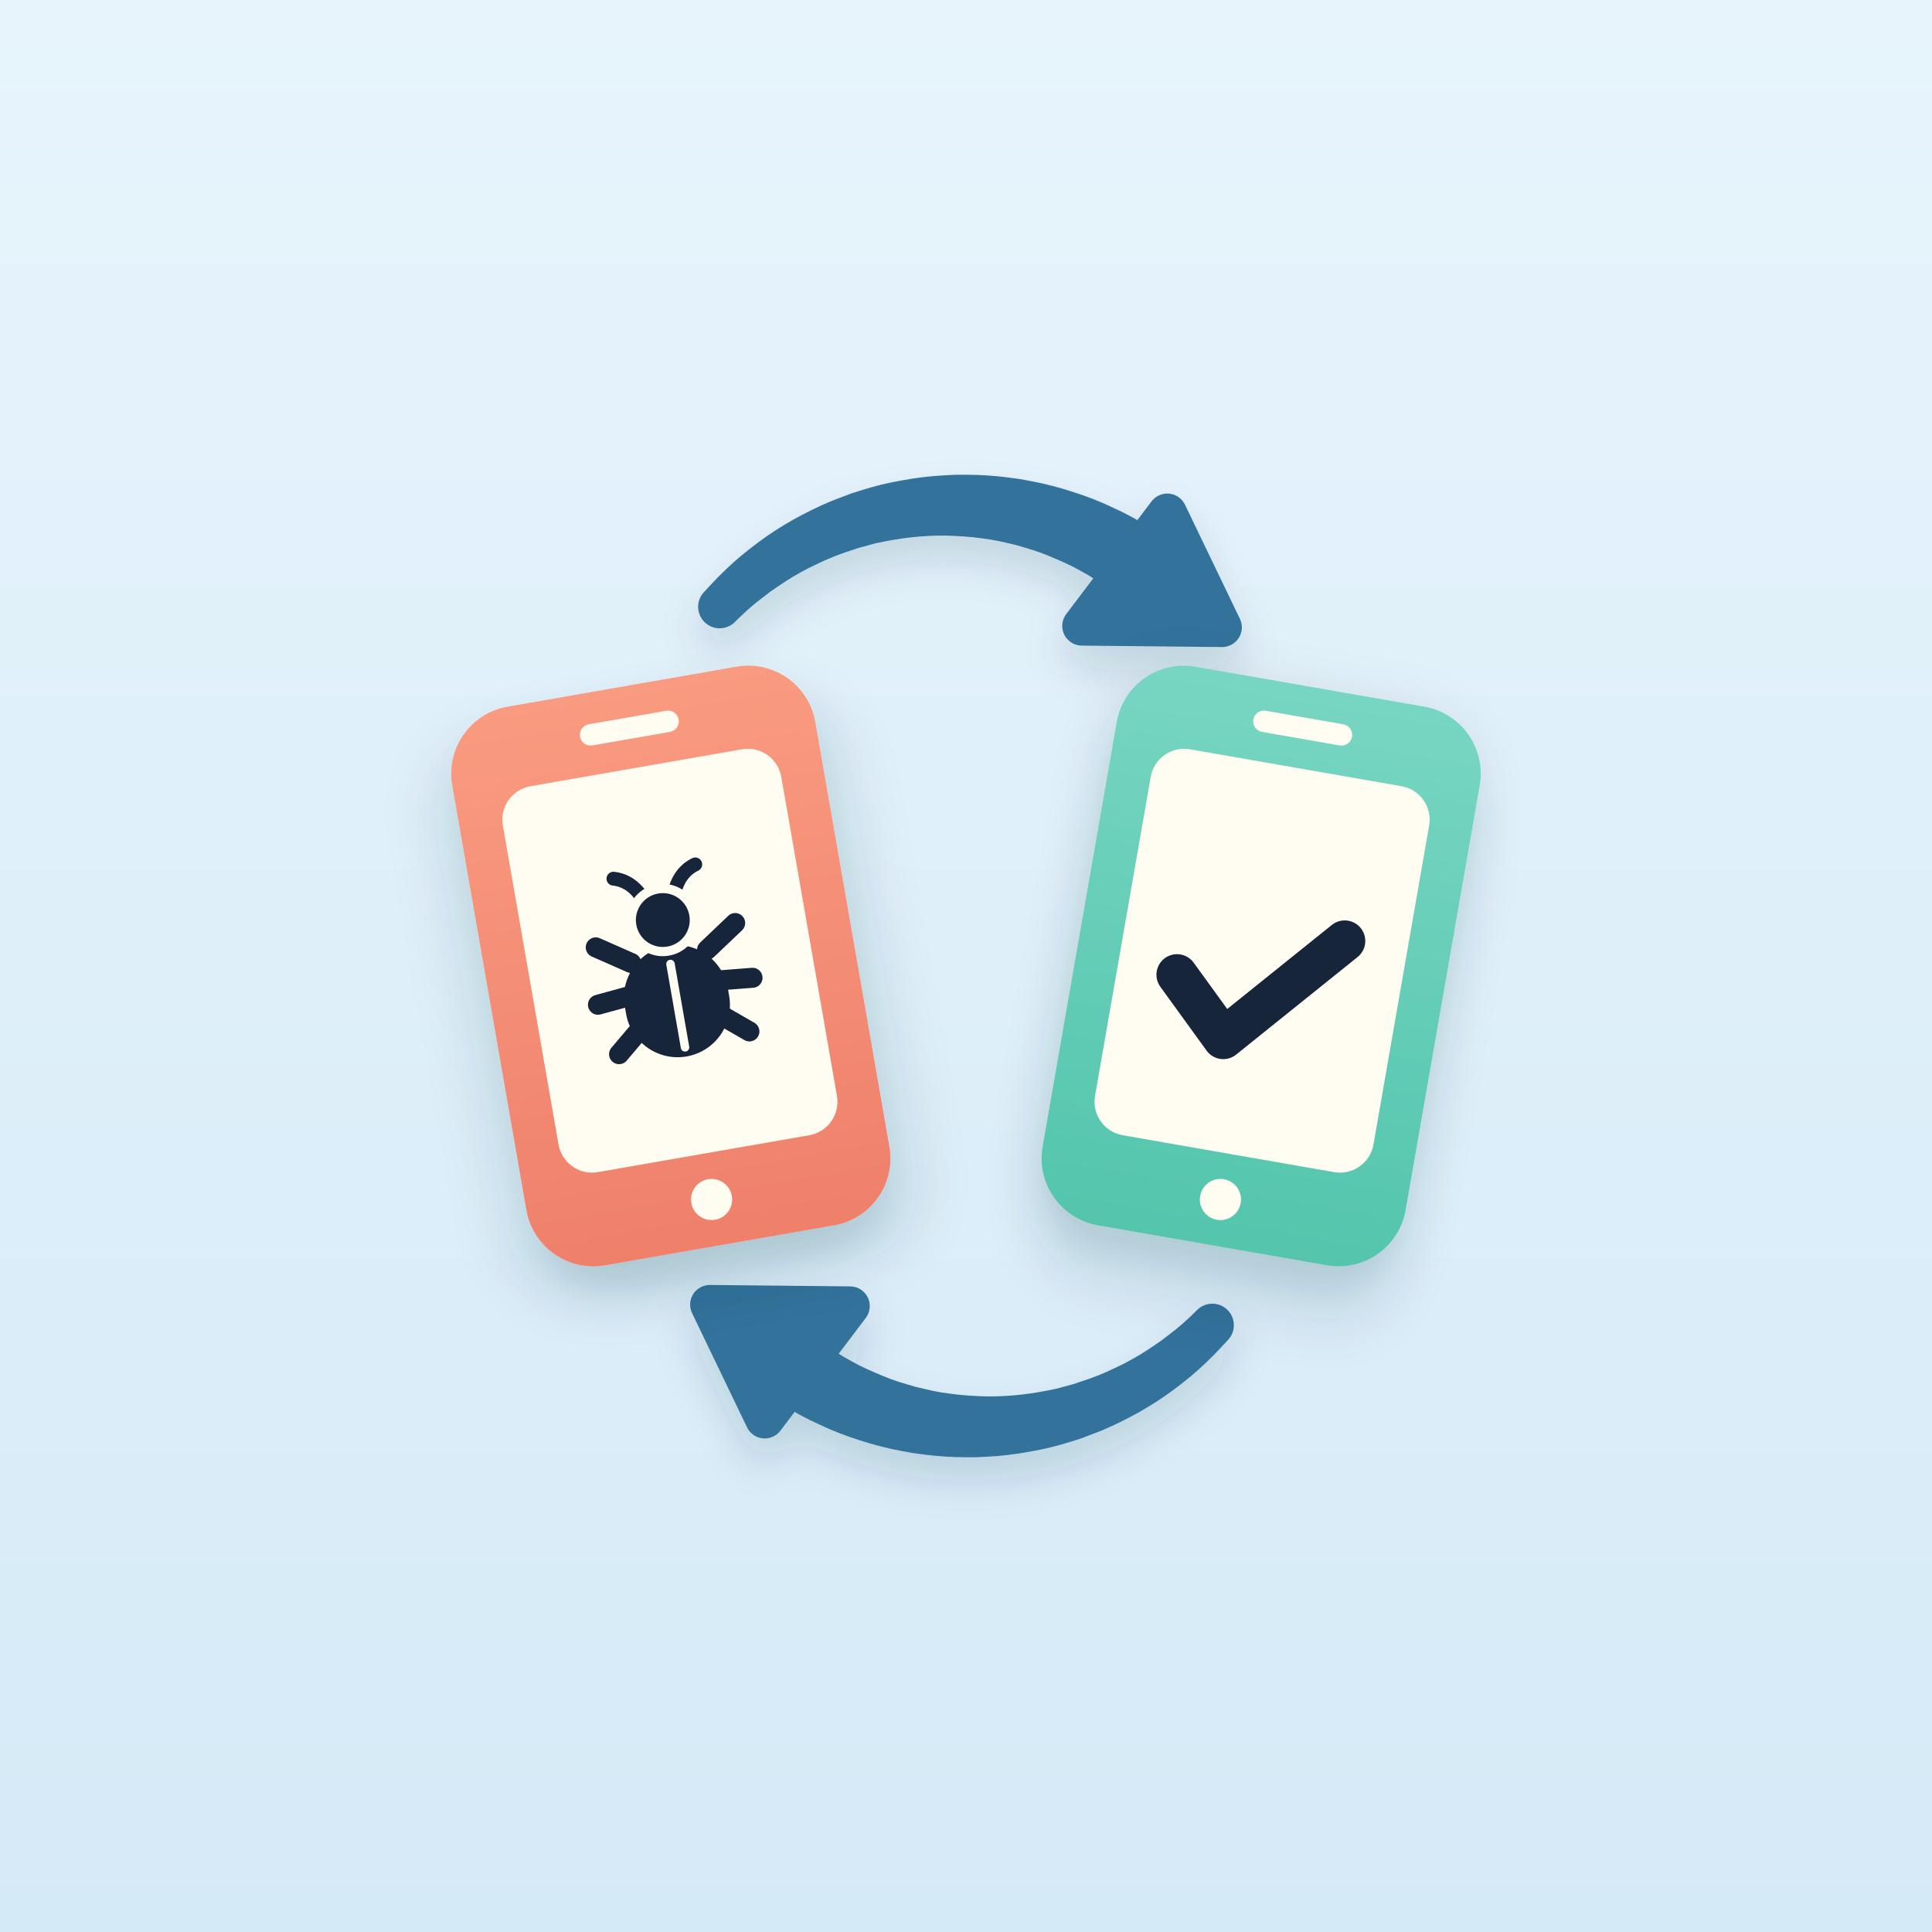
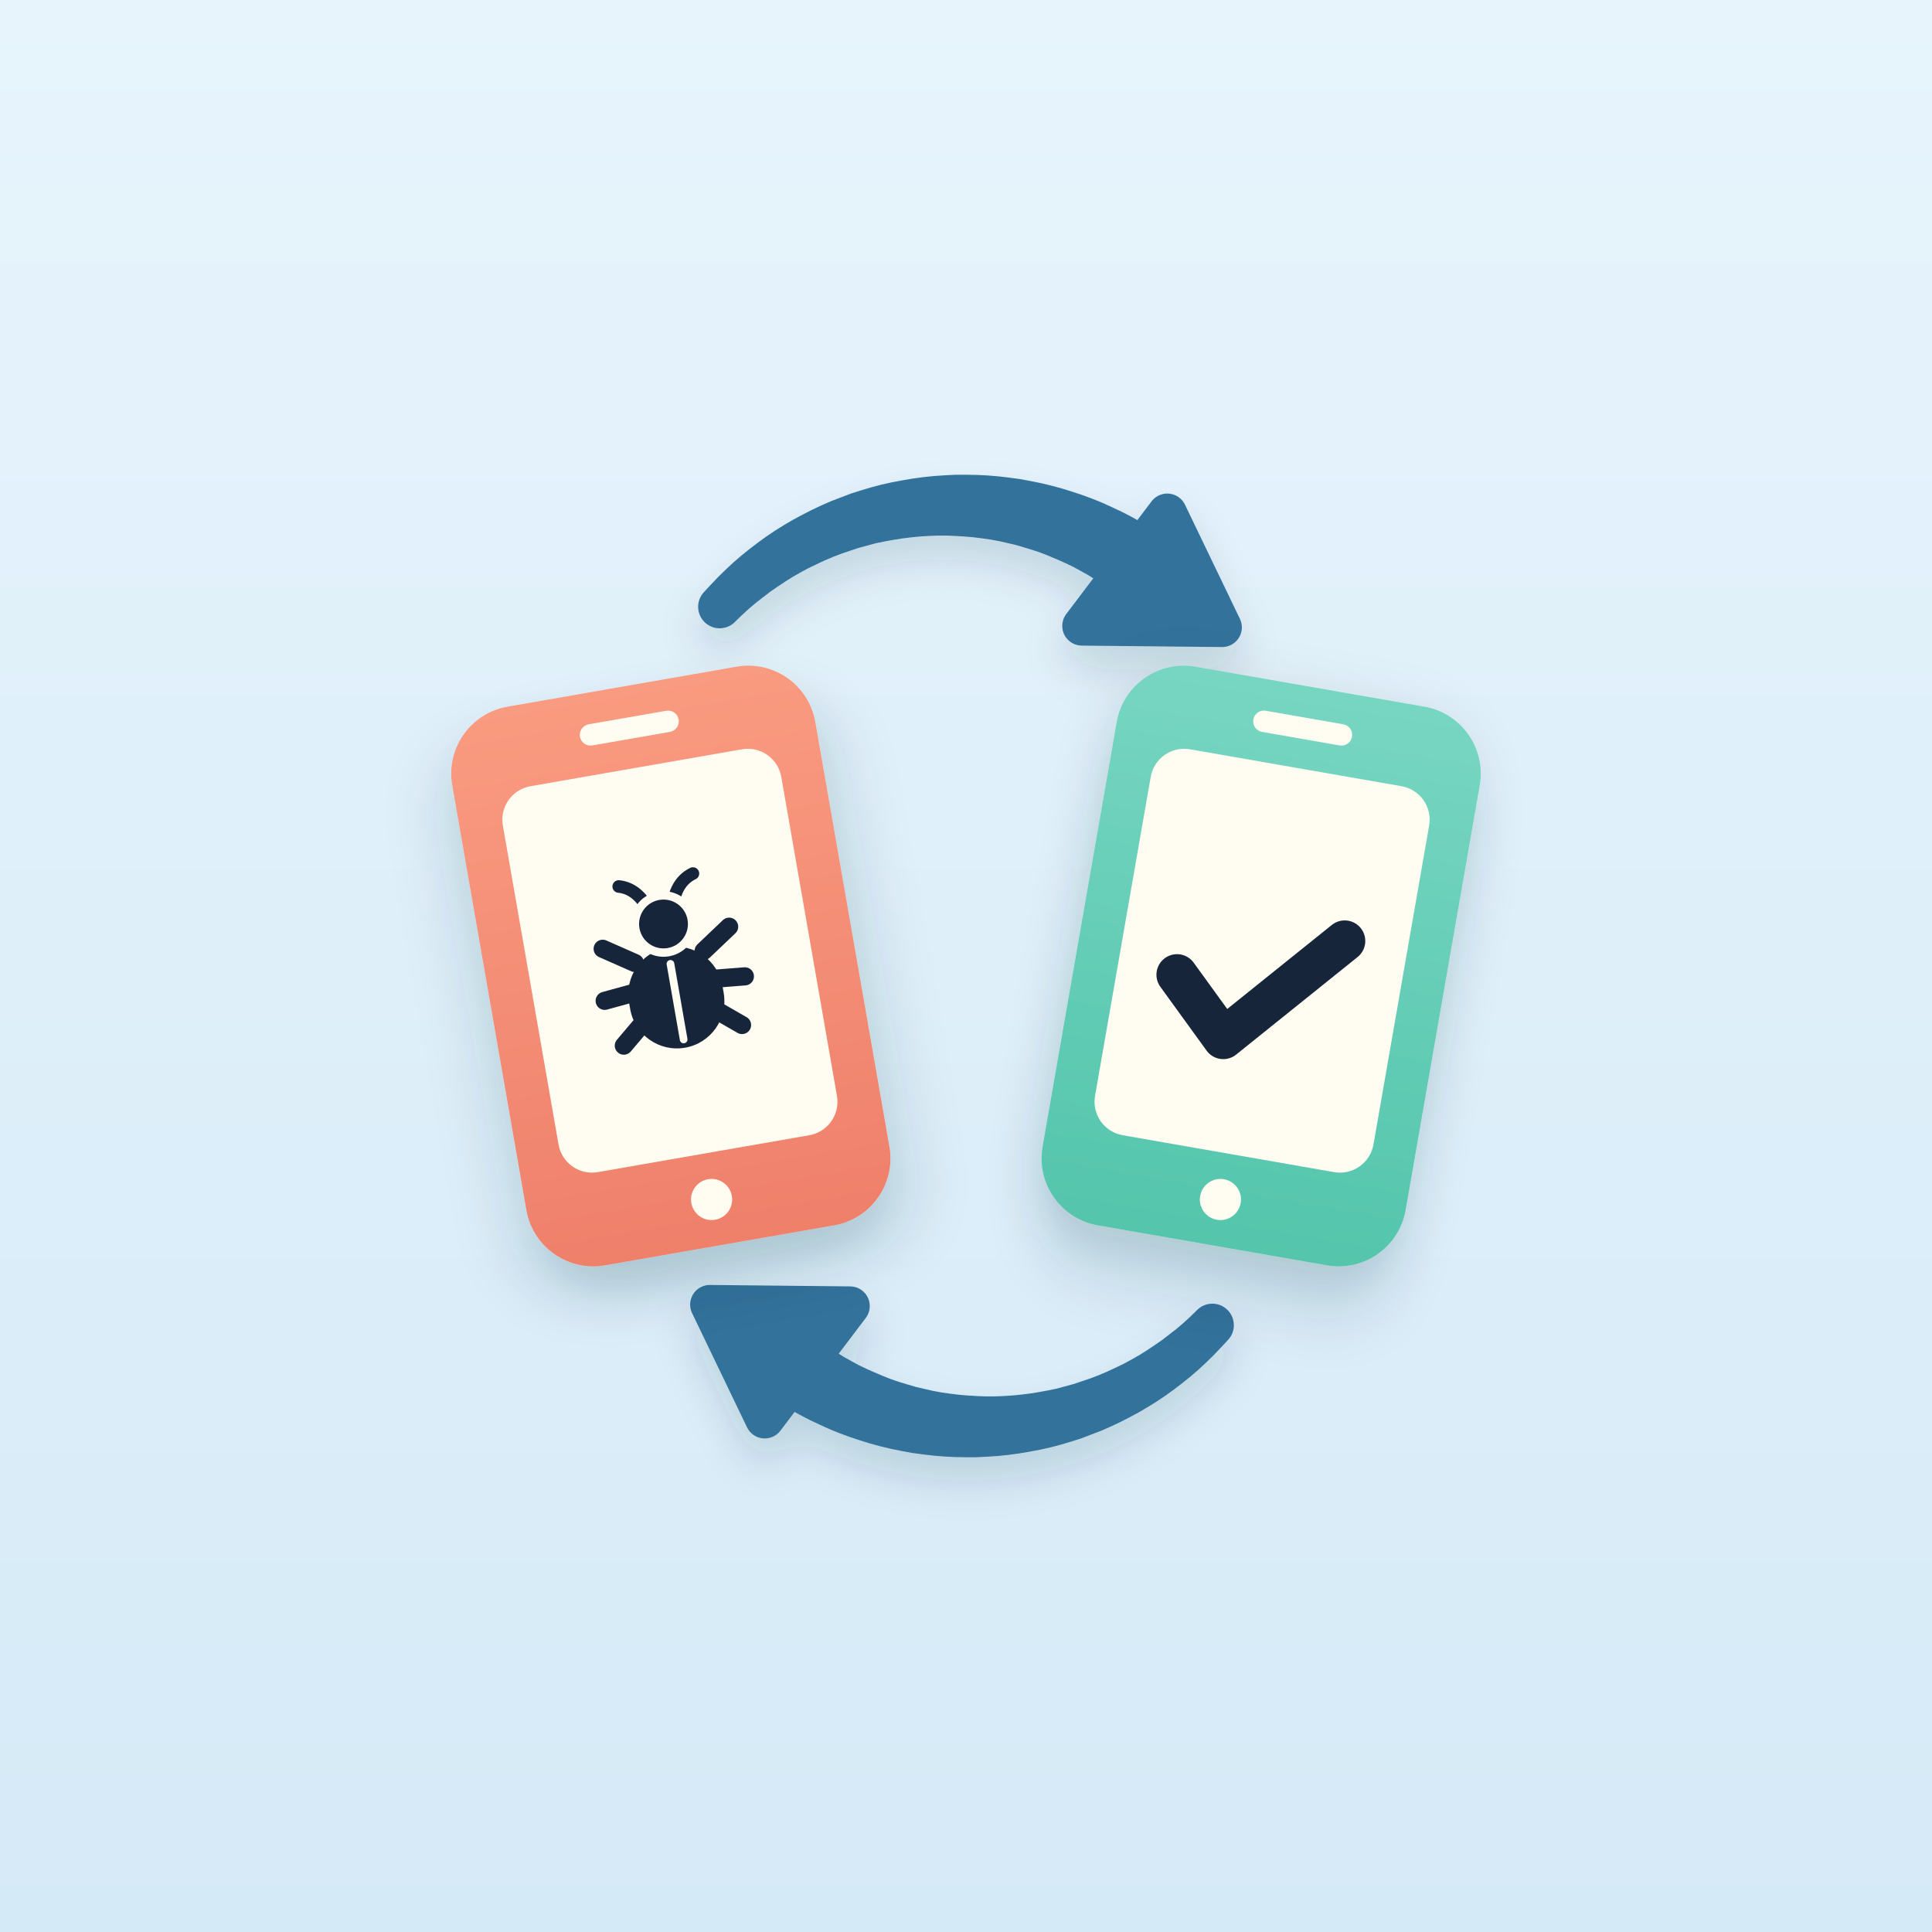
<svg xmlns="http://www.w3.org/2000/svg" viewBox="0 0 108 108" width="108" height="108">
  <defs>
    <linearGradient id="bgTile" x1="0" y1="0" x2="0" y2="1">
      <stop offset="0" stop-color="#E7F4FC" />
      <stop offset="1" stop-color="#D5EAF7" />
    </linearGradient>
  </defs>
  <rect width="108" height="108" fill="url(#bgTile)" />
  <defs>
    <linearGradient id="fLbody" x1="0" y1="0" x2="0" y2="1">
      <stop offset="0" stop-color="#F99B80" />
      <stop offset="1" stop-color="#EF806B" />
    </linearGradient>
    <linearGradient id="fRbody" x1="0" y1="0" x2="0" y2="1">
      <stop offset="0" stop-color="#77D6C2" />
      <stop offset="1" stop-color="#54C5AC" />
    </linearGradient>
    <linearGradient id="fLscreen" x1="0" y1="0" x2="0" y2="1">
      <stop offset="0" stop-color="#FFFCF1" />
      <stop offset="1" stop-color="#FFFCF1" />
    </linearGradient>
    <linearGradient id="fRscreen" x1="0" y1="0" x2="0" y2="1">
      <stop offset="0" stop-color="#FFFCF1" />
      <stop offset="1" stop-color="#FFFCF1" />
    </linearGradient>
    <filter id="fLdrop" x="-40%" y="-30%" width="180%" height="170%">
      <feGaussianBlur in="SourceAlpha" stdDeviation="1.7" />
      <feOffset dy="1.8" result="b" />
      <feFlood flood-color="#0E2E44" flood-opacity="0.22" />
      <feComposite in2="b" operator="in" />
      <feMerge>
        <feMergeNode />
        <feMergeNode in="SourceGraphic" />
      </feMerge>
    </filter>
    <filter id="fRdrop" x="-40%" y="-30%" width="180%" height="170%">
      <feGaussianBlur in="SourceAlpha" stdDeviation="1.7" />
      <feOffset dy="1.8" result="b" />
      <feFlood flood-color="#0E2E44" flood-opacity="0.22" />
      <feComposite in2="b" operator="in" />
      <feMerge>
        <feMergeNode />
        <feMergeNode in="SourceGraphic" />
      </feMerge>
    </filter>
    <filter id="fsoft" x="-40%" y="-30%" width="180%" height="170%">
      <feGaussianBlur in="SourceAlpha" stdDeviation="1.1" />
      <feOffset dy="1.3" result="b" />
      <feFlood flood-color="#0E2E44" flood-opacity="0.141" />
      <feComposite in2="b" operator="in" />
      <feMerge>
        <feMergeNode />
        <feMergeNode in="SourceGraphic" />
      </feMerge>
    </filter>
  </defs>
  <g filter="url(#fsoft)">
    <path d="M39.35 33.10L39.75 32.67L40.15 32.25L40.57 31.84L41.00 31.44L41.44 31.06L41.90 30.69L42.37 30.33L42.84 29.99L43.33 29.66L43.83 29.35L44.34 29.05L44.86 28.77L45.39 28.50L45.92 28.25L46.47 28.01L47.02 27.80L47.57 27.59L48.14 27.41L48.71 27.24L49.28 27.09L49.86 26.96L50.45 26.85L51.04 26.75L51.63 26.67L52.22 26.61L52.82 26.57L53.42 26.54L54.02 26.54L54.62 26.55L55.22 26.58L55.82 26.63L56.42 26.70L57.01 26.78L57.61 26.89L58.20 27.01L58.78 27.15L59.37 27.31L59.95 27.49L60.52 27.68L61.09 27.89L61.65 28.12L62.20 28.37L62.75 28.63L63.29 28.91L63.82 29.21L64.35 29.52L64.86 29.85L65.36 30.20L62.83 33.55L62.45 33.25L62.06 32.96L61.67 32.68L61.26 32.42L60.85 32.16L60.42 31.92L60.00 31.69L59.56 31.48L59.11 31.28L58.66 31.09L58.21 30.91L57.74 30.75L57.28 30.61L56.80 30.47L56.33 30.36L55.85 30.25L55.36 30.16L54.87 30.09L54.38 30.03L53.89 29.99L53.40 29.96L52.90 29.94L52.41 29.94L51.91 29.96L51.42 29.99L50.92 30.04L50.43 30.10L49.93 30.18L49.44 30.27L48.95 30.37L48.47 30.50L47.99 30.63L47.51 30.79L47.04 30.95L46.57 31.13L46.10 31.33L45.65 31.54L45.19 31.76L44.75 32.00L44.31 32.25L43.88 32.52L43.46 32.80L43.04 33.09L42.64 33.40L42.24 33.71L41.85 34.04L41.47 34.39L41.11 34.74A1.20 1.20 0 0 1 39.35 33.10Z" fill="#32729B" />
    <path d="M68.32 35.07L65.25 28.69L60.48 34.99Z" fill="#32729B" stroke="#32729B" stroke-width="2.2" stroke-linejoin="round" />
    <path d="M68.65 74.90L68.25 75.33L67.85 75.75L67.43 76.16L67.00 76.56L66.56 76.94L66.10 77.31L65.63 77.67L65.16 78.01L64.67 78.34L64.17 78.65L63.66 78.95L63.14 79.23L62.61 79.50L62.08 79.75L61.53 79.99L60.98 80.20L60.43 80.41L59.86 80.59L59.29 80.76L58.72 80.91L58.14 81.04L57.55 81.15L56.96 81.25L56.37 81.33L55.78 81.39L55.18 81.43L54.58 81.46L53.98 81.46L53.38 81.45L52.78 81.42L52.18 81.37L51.58 81.30L50.99 81.22L50.39 81.11L49.80 80.99L49.22 80.85L48.63 80.69L48.05 80.51L47.48 80.32L46.91 80.11L46.35 79.88L45.80 79.63L45.25 79.37L44.71 79.09L44.18 78.79L43.65 78.48L43.14 78.15L42.64 77.80L45.17 74.45L45.55 74.75L45.94 75.04L46.33 75.32L46.74 75.58L47.15 75.84L47.58 76.08L48.00 76.31L48.44 76.52L48.89 76.72L49.34 76.91L49.79 77.09L50.26 77.25L50.72 77.39L51.20 77.53L51.67 77.64L52.15 77.75L52.64 77.84L53.13 77.91L53.62 77.97L54.11 78.01L54.60 78.04L55.10 78.06L55.59 78.06L56.09 78.04L56.58 78.01L57.08 77.96L57.57 77.90L58.07 77.82L58.56 77.73L59.05 77.63L59.53 77.50L60.01 77.37L60.49 77.21L60.96 77.05L61.43 76.87L61.90 76.67L62.35 76.46L62.81 76.24L63.25 76.00L63.69 75.75L64.12 75.48L64.54 75.20L64.96 74.91L65.36 74.60L65.76 74.29L66.15 73.96L66.53 73.61L66.89 73.26A1.20 1.20 0 0 1 68.65 74.90Z" fill="#32729B" />
    <path d="M39.68 72.93L42.75 79.31L47.52 73.01Z" fill="#32729B" stroke="#32729B" stroke-width="2.2" stroke-linejoin="round" />
  </g>
  <g transform="rotate(-9.9 37.50 54.00)">
    <rect x="27.20" y="38.15" width="20.6" height="31.7" rx="3.8" fill="url(#fLbody)" filter="url(#fLdrop)" />
    <rect x="29.60" y="42.75" width="15.80" height="21.90" rx="1.9" fill="url(#fLscreen)" />
    <rect x="34.70" y="39.90" width="5.6" height="1.2" rx=".6" fill="#FFFCF1" />
    <circle cx="37.50" cy="67.25" r="1.15" fill="#FFFCF1" />
    <path d="M32.95 55.29L36.11 58.36L41.86 51.82" fill="none" stroke="none" stroke-width="2.87" stroke-linecap="round" stroke-linejoin="round" />
  </g>
  <g transform="rotate(-9.9 37.50 54.00)">
-     <g transform="translate(37.50 53.80) scale(0.86)">
+     <g transform="translate(37.50 53.80) scale(0.78)">
      <g>
        <path d="M-2.5 -0.4L-4.6 -1.8" stroke="#17253B" stroke-width="1.3" stroke-linecap="round" />
        <path d="M2.5 -0.4L4.6 -1.8" stroke="#17253B" stroke-width="1.3" stroke-linecap="round" />
        <path d="M-3 1.7L-5.1 1.9" stroke="#17253B" stroke-width="1.3" stroke-linecap="round" />
        <path d="M3 1.7L5.1 1.9" stroke="#17253B" stroke-width="1.3" stroke-linecap="round" />
        <path d="M-2.5 3.8L-4.3 5.3" stroke="#17253B" stroke-width="1.3" stroke-linecap="round" />
        <path d="M2.5 3.8L4.3 5.3" stroke="#17253B" stroke-width="1.3" stroke-linecap="round" />
        <path d="M-.8 -3.7Q-1.3 -5.6 -2.7 -6M.8 -3.7Q1.3 -5.6 2.7 -6" fill="none" stroke="#17253B" stroke-width=".9" stroke-linecap="round" />
        <rect x="-3.4" y="-1.1" width="6.8" height="7.3" rx="3.4" fill="#17253B" />
        <circle cx="0" cy="-2.8" r="2.05" fill="#17253B" stroke="#FFFCF1" stroke-width=".6" />
        <path d="M0 .1V5.6" stroke="#FFFCF1" stroke-width=".55" stroke-linecap="round" />
      </g>
    </g>
  </g>
  <g transform="rotate(9.9 70.50 54.00)">
    <rect x="60.20" y="38.15" width="20.6" height="31.7" rx="3.8" fill="url(#fRbody)" filter="url(#fRdrop)" />
    <rect x="62.60" y="42.75" width="15.80" height="21.90" rx="1.9" fill="url(#fRscreen)" />
    <rect x="67.70" y="39.90" width="5.6" height="1.2" rx=".6" fill="#FFFCF1" />
    <circle cx="70.50" cy="67.25" r="1.15" fill="#FFFCF1" />
    <path d="M65.95 55.29L69.11 58.36L74.86 51.82" fill="none" stroke="#17253B" stroke-width="2.3" stroke-linecap="round" stroke-linejoin="round" />
  </g>
</svg>
